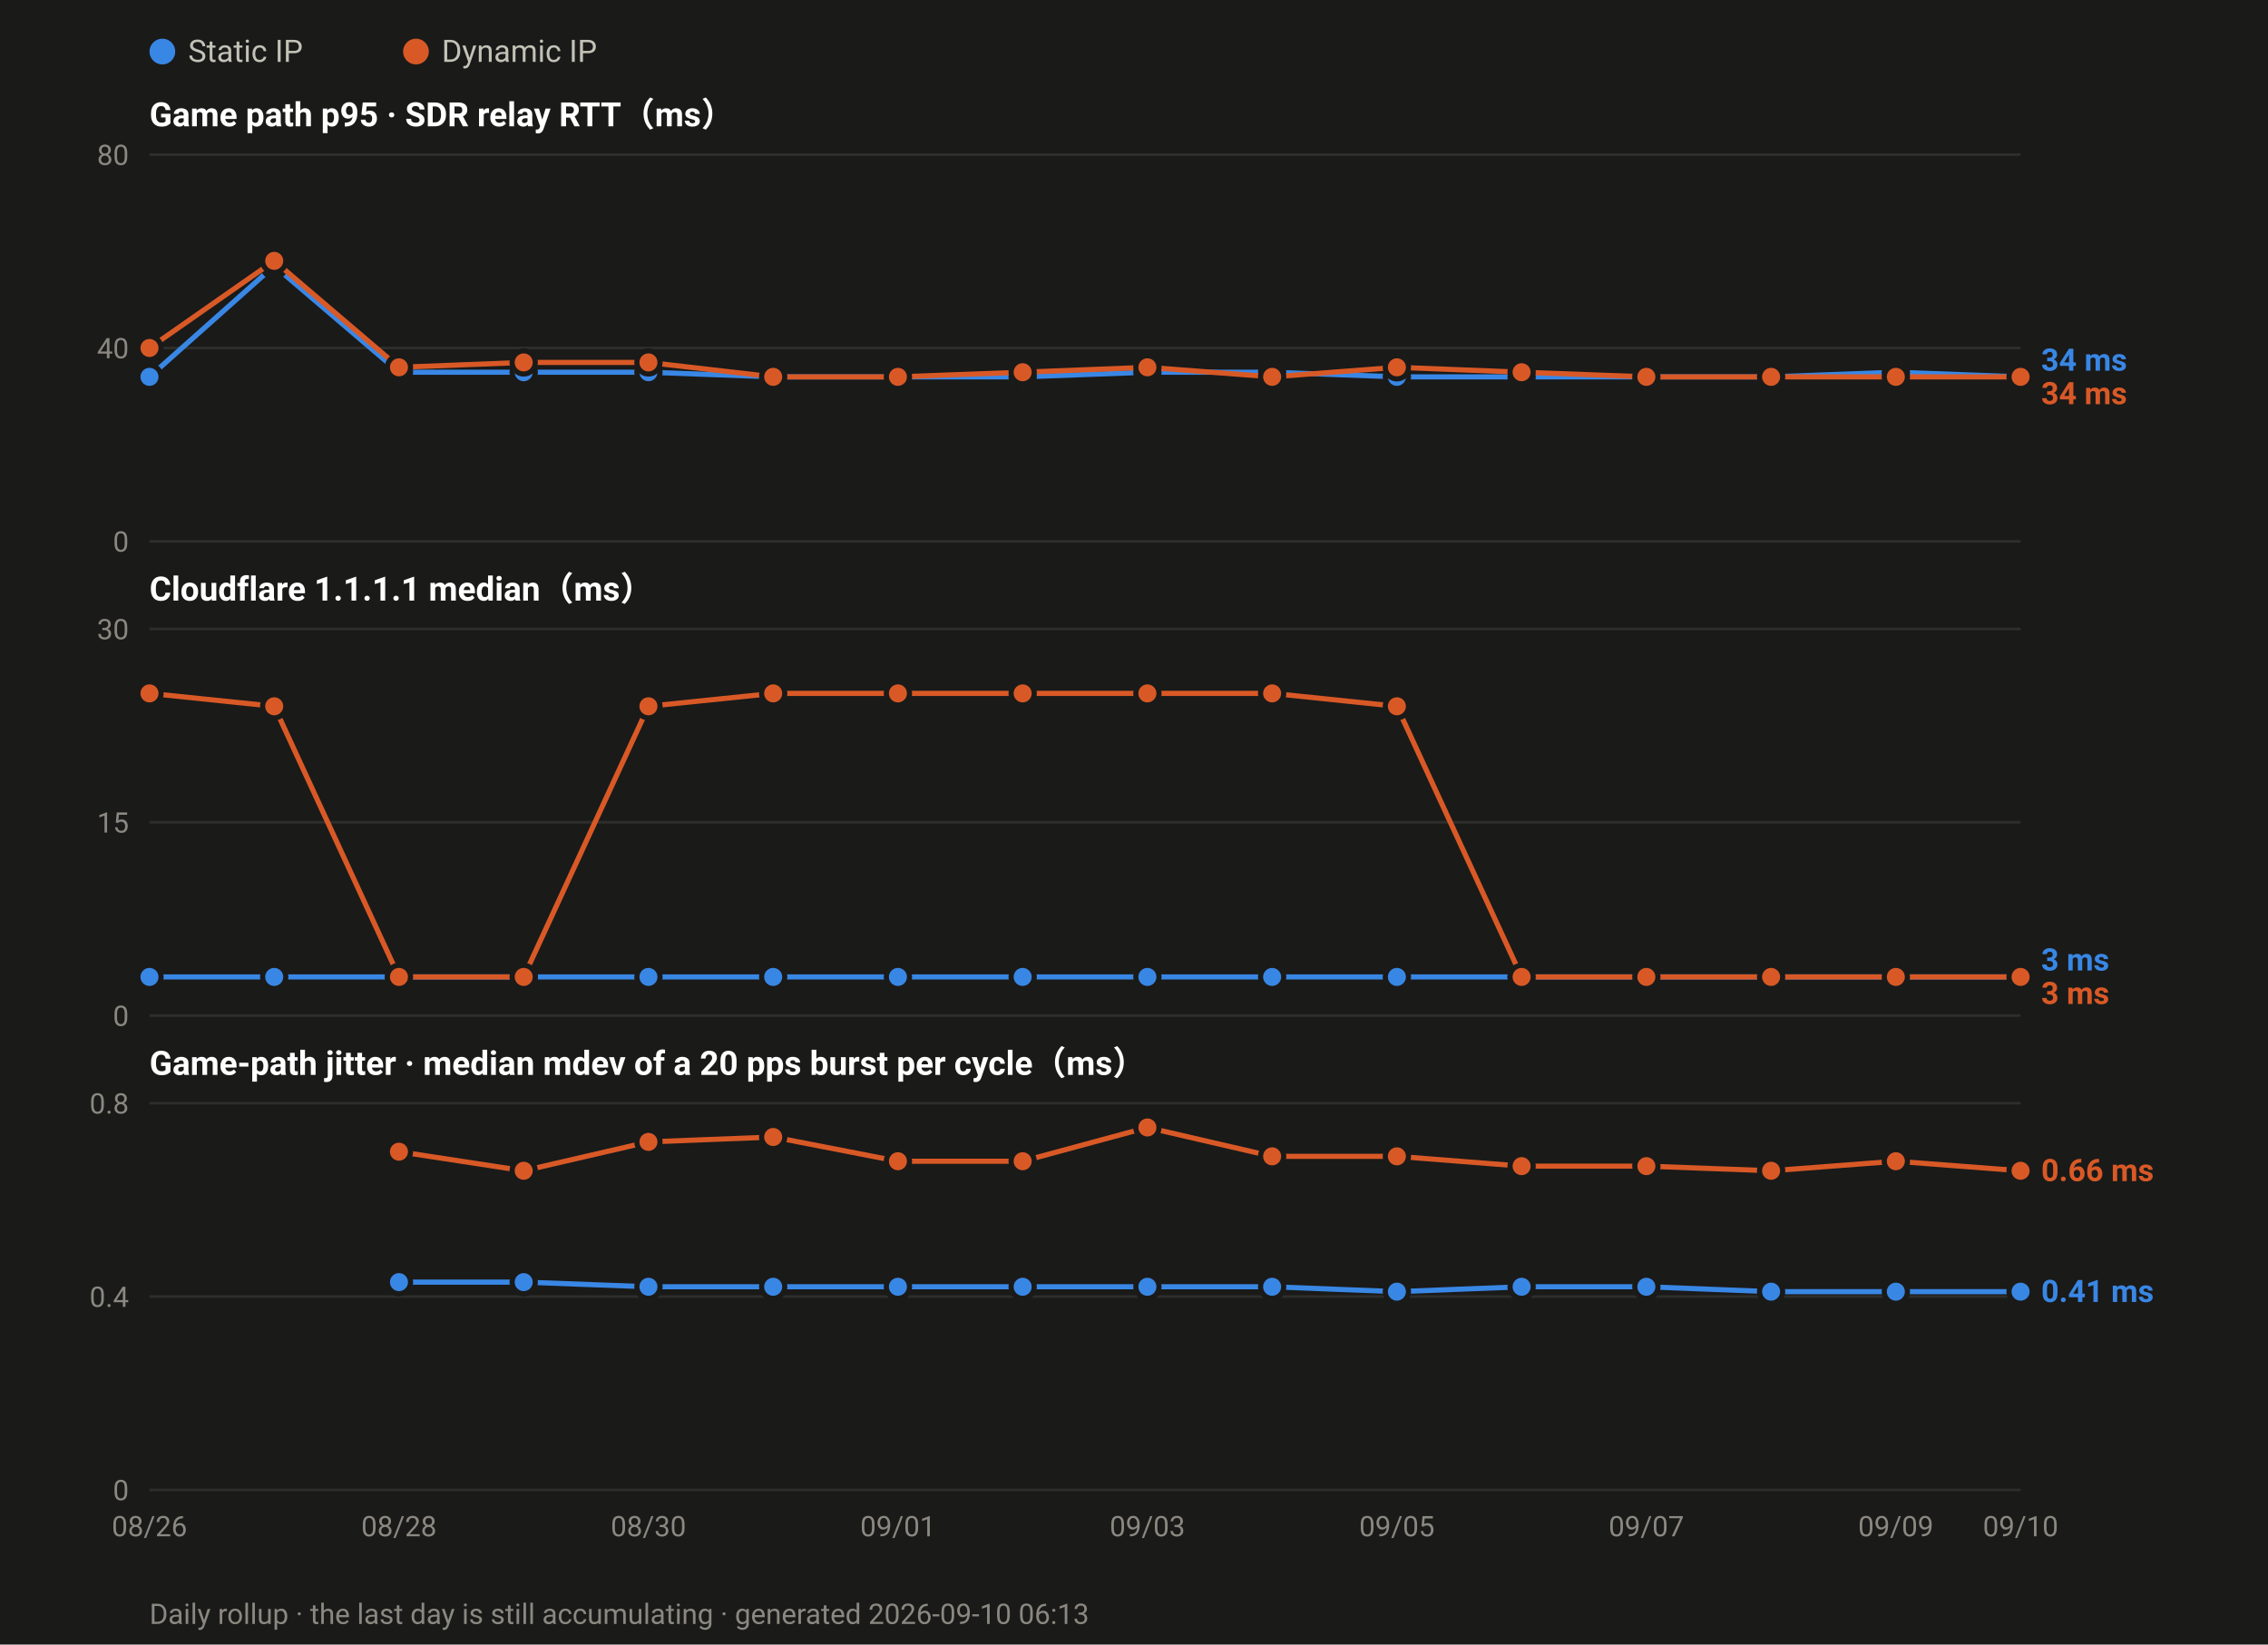
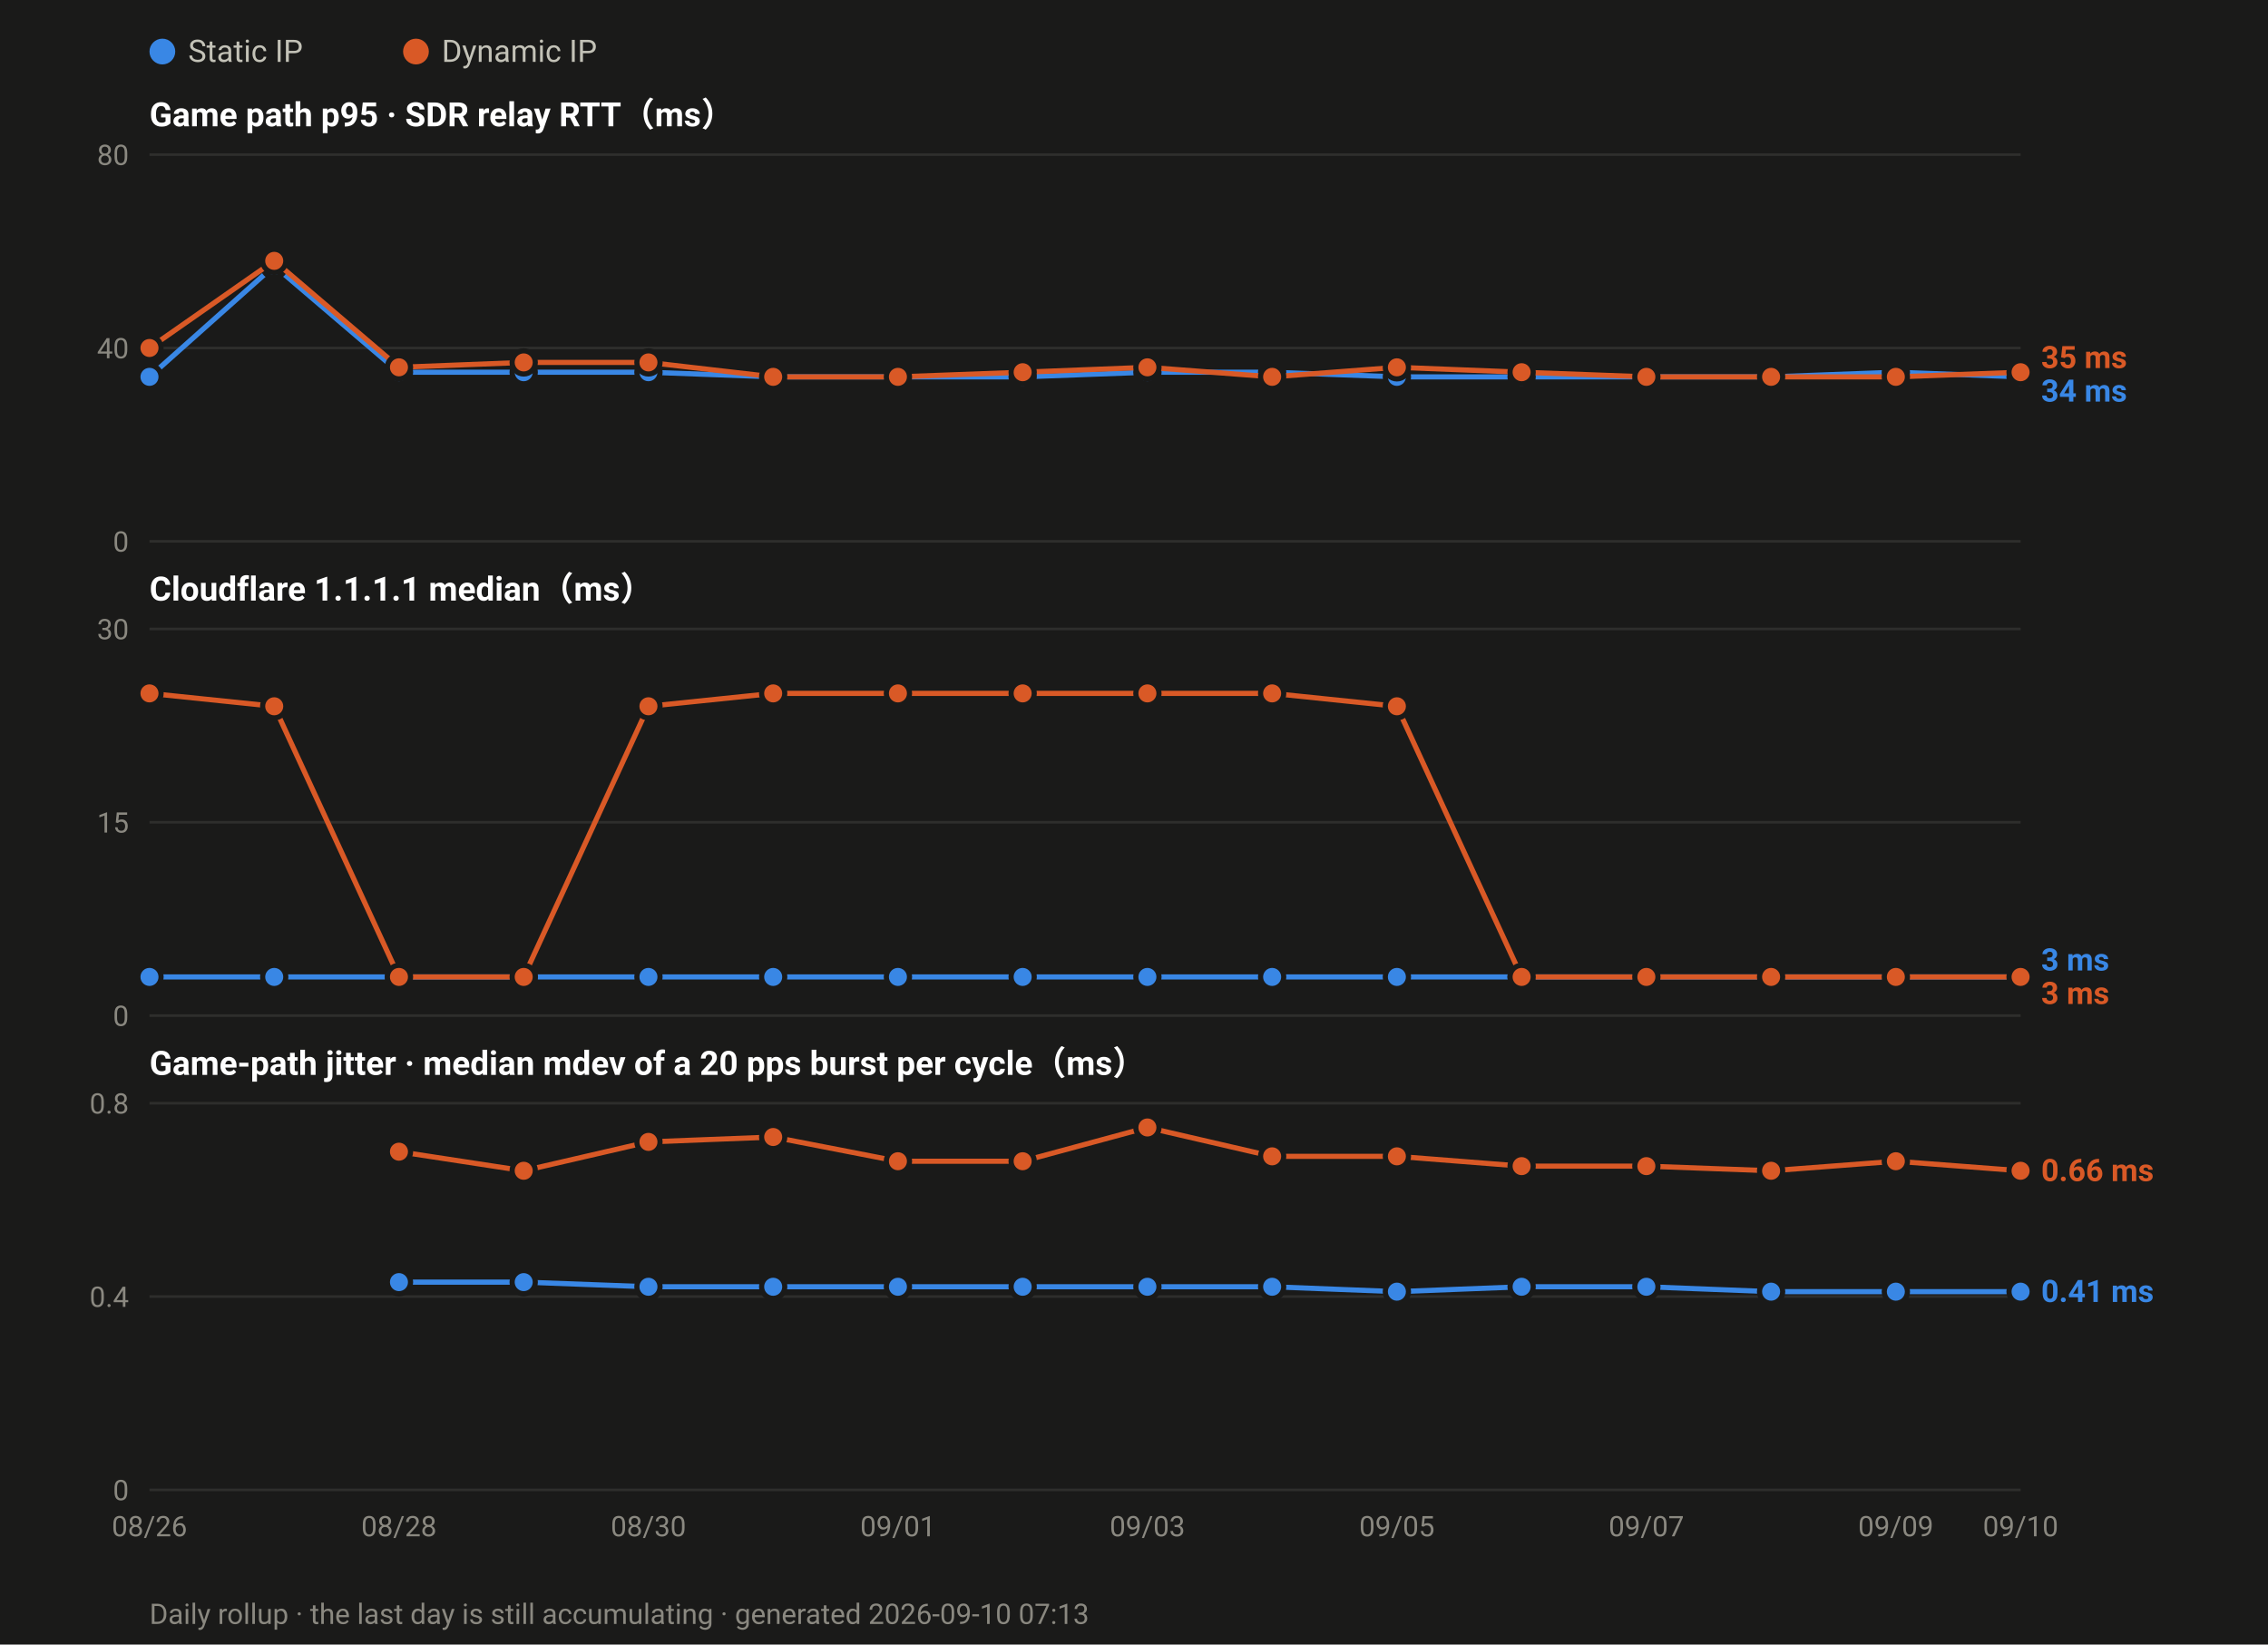
<svg xmlns="http://www.w3.org/2000/svg" width="880" height="638" viewBox="0 0 880 638" font-family="ui-sans-serif,-apple-system,Segoe UI,Roboto,Helvetica,Arial,sans-serif">
  <rect width="880" height="638" fill="#1a1a19" />
  <circle cx="63.0" cy="20" r="5" fill="#3987e5" />
  <text x="73.0" y="24" font-size="12" fill="#c3c2b7">Static IP</text>
  <circle cx="161.4" cy="20" r="5" fill="#d95926" />
  <text x="171.4" y="24" font-size="12" fill="#c3c2b7">Dynamic IP</text>
  <text x="58" y="49.0" font-size="13" font-weight="600" fill="#ffffff">Game path p95 · SDR relay RTT（ms）</text>
  <line x1="58" y1="210.0" x2="784.0" y2="210.0" stroke="#2e2e2c" stroke-width="1" />
  <text x="50" y="214.0" font-size="11" text-anchor="end" fill="#8a8880">0</text>
  <line x1="58" y1="135.0" x2="784.0" y2="135.0" stroke="#2e2e2c" stroke-width="1" />
  <text x="50" y="139.0" font-size="11" text-anchor="end" fill="#8a8880">40</text>
  <line x1="58" y1="60.0" x2="784.0" y2="60.0" stroke="#2e2e2c" stroke-width="1" />
  <text x="50" y="64.0" font-size="11" text-anchor="end" fill="#8a8880">80</text>
  <polyline fill="none" stroke="#3987e5" stroke-width="2" stroke-linejoin="round" points="58.0,146.2 106.4,103.1 154.8,144.4 203.2,144.4 251.6,144.4 300.0,146.2 348.4,146.2 396.8,146.2 445.2,144.4 493.6,144.4 542.0,146.2 590.4,146.2 638.8,146.2 687.2,146.2 735.6,144.4 784.0,146.2" />
  <circle cx="58.0" cy="146.2" r="4.5" fill="#3987e5" stroke="#1a1a19" stroke-width="2" />
  <circle cx="106.4" cy="103.1" r="4.5" fill="#3987e5" stroke="#1a1a19" stroke-width="2" />
  <circle cx="154.8" cy="144.4" r="4.5" fill="#3987e5" stroke="#1a1a19" stroke-width="2" />
  <circle cx="203.2" cy="144.4" r="4.5" fill="#3987e5" stroke="#1a1a19" stroke-width="2" />
  <circle cx="251.6" cy="144.4" r="4.5" fill="#3987e5" stroke="#1a1a19" stroke-width="2" />
  <circle cx="300.0" cy="146.2" r="4.5" fill="#3987e5" stroke="#1a1a19" stroke-width="2" />
  <circle cx="348.4" cy="146.2" r="4.5" fill="#3987e5" stroke="#1a1a19" stroke-width="2" />
  <circle cx="396.8" cy="146.2" r="4.5" fill="#3987e5" stroke="#1a1a19" stroke-width="2" />
  <circle cx="445.2" cy="144.4" r="4.5" fill="#3987e5" stroke="#1a1a19" stroke-width="2" />
  <circle cx="493.6" cy="144.4" r="4.5" fill="#3987e5" stroke="#1a1a19" stroke-width="2" />
  <circle cx="542.0" cy="146.2" r="4.5" fill="#3987e5" stroke="#1a1a19" stroke-width="2" />
  <circle cx="590.4" cy="146.2" r="4.5" fill="#3987e5" stroke="#1a1a19" stroke-width="2" />
  <circle cx="638.8" cy="146.2" r="4.5" fill="#3987e5" stroke="#1a1a19" stroke-width="2" />
  <circle cx="687.2" cy="146.2" r="4.5" fill="#3987e5" stroke="#1a1a19" stroke-width="2" />
  <circle cx="735.6" cy="144.4" r="4.5" fill="#3987e5" stroke="#1a1a19" stroke-width="2" />
  <circle cx="784.0" cy="146.2" r="4.5" fill="#3987e5" stroke="#1a1a19" stroke-width="2" />
-   <polyline fill="none" stroke="#d95926" stroke-width="2" stroke-linejoin="round" points="58.0,135.0 106.4,101.2 154.8,142.5 203.2,140.6 251.6,140.6 300.0,146.2 348.4,146.2 396.8,144.4 445.2,142.5 493.6,146.2 542.0,142.5 590.4,144.4 638.8,146.2 687.2,146.2 735.6,146.2 784.0,146.2" />
+   <polyline fill="none" stroke="#d95926" stroke-width="2" stroke-linejoin="round" points="58.0,135.0 106.4,101.2 154.8,142.5 203.2,140.6 251.6,140.6 300.0,146.2 348.4,146.2 396.8,144.4 445.2,142.5 493.6,146.2 542.0,142.5 590.4,144.4 638.8,146.2 687.2,146.2 735.6,146.2 784.0,144.4" />
  <circle cx="58.0" cy="135.0" r="4.5" fill="#d95926" stroke="#1a1a19" stroke-width="2" />
  <circle cx="106.4" cy="101.2" r="4.5" fill="#d95926" stroke="#1a1a19" stroke-width="2" />
  <circle cx="154.8" cy="142.5" r="4.5" fill="#d95926" stroke="#1a1a19" stroke-width="2" />
  <circle cx="203.2" cy="140.6" r="4.5" fill="#d95926" stroke="#1a1a19" stroke-width="2" />
  <circle cx="251.6" cy="140.6" r="4.5" fill="#d95926" stroke="#1a1a19" stroke-width="2" />
  <circle cx="300.0" cy="146.2" r="4.5" fill="#d95926" stroke="#1a1a19" stroke-width="2" />
  <circle cx="348.4" cy="146.2" r="4.5" fill="#d95926" stroke="#1a1a19" stroke-width="2" />
  <circle cx="396.8" cy="144.4" r="4.5" fill="#d95926" stroke="#1a1a19" stroke-width="2" />
  <circle cx="445.2" cy="142.5" r="4.5" fill="#d95926" stroke="#1a1a19" stroke-width="2" />
  <circle cx="493.6" cy="146.2" r="4.5" fill="#d95926" stroke="#1a1a19" stroke-width="2" />
  <circle cx="542.0" cy="142.5" r="4.5" fill="#d95926" stroke="#1a1a19" stroke-width="2" />
  <circle cx="590.4" cy="144.4" r="4.5" fill="#d95926" stroke="#1a1a19" stroke-width="2" />
  <circle cx="638.8" cy="146.2" r="4.5" fill="#d95926" stroke="#1a1a19" stroke-width="2" />
  <circle cx="687.2" cy="146.2" r="4.5" fill="#d95926" stroke="#1a1a19" stroke-width="2" />
  <circle cx="735.6" cy="146.2" r="4.5" fill="#d95926" stroke="#1a1a19" stroke-width="2" />
-   <circle cx="784.0" cy="146.2" r="4.5" fill="#d95926" stroke="#1a1a19" stroke-width="2" />
-   <text x="792.0" y="143.8" font-size="12" font-weight="600" fill="#3987e5">34 ms</text>
-   <text x="792.0" y="156.8" font-size="12" font-weight="600" fill="#d95926">34 ms</text>
+   <circle cx="784.0" cy="144.4" r="4.5" fill="#d95926" stroke="#1a1a19" stroke-width="2" />
+   <text x="792.0" y="142.8" font-size="12" font-weight="600" fill="#d95926">35 ms</text>
+   <text x="792.0" y="155.8" font-size="12" font-weight="600" fill="#3987e5">34 ms</text>
  <text x="58" y="233.0" font-size="13" font-weight="600" fill="#ffffff">Cloudflare 1.1.1.1 median（ms）</text>
  <line x1="58" y1="394.0" x2="784.0" y2="394.0" stroke="#2e2e2c" stroke-width="1" />
  <text x="50" y="398.0" font-size="11" text-anchor="end" fill="#8a8880">0</text>
  <line x1="58" y1="319.0" x2="784.0" y2="319.0" stroke="#2e2e2c" stroke-width="1" />
  <text x="50" y="323.0" font-size="11" text-anchor="end" fill="#8a8880">15</text>
  <line x1="58" y1="244.0" x2="784.0" y2="244.0" stroke="#2e2e2c" stroke-width="1" />
  <text x="50" y="248.0" font-size="11" text-anchor="end" fill="#8a8880">30</text>
  <polyline fill="none" stroke="#3987e5" stroke-width="2" stroke-linejoin="round" points="58.0,379.0 106.4,379.0 154.8,379.0 203.2,379.0 251.6,379.0 300.0,379.0 348.4,379.0 396.8,379.0 445.2,379.0 493.6,379.0 542.0,379.0 590.4,379.0 638.8,379.0 687.2,379.0 735.6,379.0 784.0,379.0" />
  <circle cx="58.0" cy="379.0" r="4.5" fill="#3987e5" stroke="#1a1a19" stroke-width="2" />
  <circle cx="106.4" cy="379.0" r="4.5" fill="#3987e5" stroke="#1a1a19" stroke-width="2" />
  <circle cx="154.8" cy="379.0" r="4.5" fill="#3987e5" stroke="#1a1a19" stroke-width="2" />
  <circle cx="203.2" cy="379.0" r="4.5" fill="#3987e5" stroke="#1a1a19" stroke-width="2" />
  <circle cx="251.6" cy="379.0" r="4.5" fill="#3987e5" stroke="#1a1a19" stroke-width="2" />
  <circle cx="300.0" cy="379.0" r="4.5" fill="#3987e5" stroke="#1a1a19" stroke-width="2" />
  <circle cx="348.4" cy="379.0" r="4.5" fill="#3987e5" stroke="#1a1a19" stroke-width="2" />
  <circle cx="396.8" cy="379.0" r="4.5" fill="#3987e5" stroke="#1a1a19" stroke-width="2" />
  <circle cx="445.2" cy="379.0" r="4.5" fill="#3987e5" stroke="#1a1a19" stroke-width="2" />
  <circle cx="493.6" cy="379.0" r="4.5" fill="#3987e5" stroke="#1a1a19" stroke-width="2" />
  <circle cx="542.0" cy="379.0" r="4.5" fill="#3987e5" stroke="#1a1a19" stroke-width="2" />
  <circle cx="590.4" cy="379.0" r="4.5" fill="#3987e5" stroke="#1a1a19" stroke-width="2" />
  <circle cx="638.8" cy="379.0" r="4.5" fill="#3987e5" stroke="#1a1a19" stroke-width="2" />
  <circle cx="687.2" cy="379.0" r="4.5" fill="#3987e5" stroke="#1a1a19" stroke-width="2" />
  <circle cx="735.6" cy="379.0" r="4.5" fill="#3987e5" stroke="#1a1a19" stroke-width="2" />
  <circle cx="784.0" cy="379.0" r="4.5" fill="#3987e5" stroke="#1a1a19" stroke-width="2" />
  <polyline fill="none" stroke="#d95926" stroke-width="2" stroke-linejoin="round" points="58.0,269.0 106.4,274.0 154.8,379.0 203.2,379.0 251.6,274.0 300.0,269.0 348.4,269.0 396.8,269.0 445.2,269.0 493.6,269.0 542.0,274.0 590.4,379.0 638.8,379.0 687.2,379.0 735.6,379.0 784.0,379.0" />
  <circle cx="58.0" cy="269.0" r="4.5" fill="#d95926" stroke="#1a1a19" stroke-width="2" />
  <circle cx="106.4" cy="274.0" r="4.5" fill="#d95926" stroke="#1a1a19" stroke-width="2" />
  <circle cx="154.8" cy="379.0" r="4.5" fill="#d95926" stroke="#1a1a19" stroke-width="2" />
  <circle cx="203.2" cy="379.0" r="4.5" fill="#d95926" stroke="#1a1a19" stroke-width="2" />
  <circle cx="251.6" cy="274.0" r="4.5" fill="#d95926" stroke="#1a1a19" stroke-width="2" />
  <circle cx="300.0" cy="269.0" r="4.5" fill="#d95926" stroke="#1a1a19" stroke-width="2" />
  <circle cx="348.4" cy="269.0" r="4.5" fill="#d95926" stroke="#1a1a19" stroke-width="2" />
  <circle cx="396.8" cy="269.0" r="4.5" fill="#d95926" stroke="#1a1a19" stroke-width="2" />
  <circle cx="445.2" cy="269.0" r="4.5" fill="#d95926" stroke="#1a1a19" stroke-width="2" />
  <circle cx="493.6" cy="269.0" r="4.5" fill="#d95926" stroke="#1a1a19" stroke-width="2" />
  <circle cx="542.0" cy="274.0" r="4.5" fill="#d95926" stroke="#1a1a19" stroke-width="2" />
  <circle cx="590.4" cy="379.0" r="4.5" fill="#d95926" stroke="#1a1a19" stroke-width="2" />
  <circle cx="638.8" cy="379.0" r="4.5" fill="#d95926" stroke="#1a1a19" stroke-width="2" />
  <circle cx="687.2" cy="379.0" r="4.5" fill="#d95926" stroke="#1a1a19" stroke-width="2" />
  <circle cx="735.6" cy="379.0" r="4.5" fill="#d95926" stroke="#1a1a19" stroke-width="2" />
  <circle cx="784.0" cy="379.0" r="4.5" fill="#d95926" stroke="#1a1a19" stroke-width="2" />
  <text x="792.0" y="376.5" font-size="12" font-weight="600" fill="#3987e5">3 ms</text>
  <text x="792.0" y="389.5" font-size="12" font-weight="600" fill="#d95926">3 ms</text>
  <text x="58" y="417.0" font-size="13" font-weight="600" fill="#ffffff">Game-path jitter · median mdev of a 20 pps burst per cycle（ms）</text>
  <line x1="58" y1="578.0" x2="784.0" y2="578.0" stroke="#2e2e2c" stroke-width="1" />
  <text x="50" y="582.0" font-size="11" text-anchor="end" fill="#8a8880">0</text>
  <line x1="58" y1="503.0" x2="784.0" y2="503.0" stroke="#2e2e2c" stroke-width="1" />
  <text x="50" y="507.0" font-size="11" text-anchor="end" fill="#8a8880">0.4</text>
  <line x1="58" y1="428.0" x2="784.0" y2="428.0" stroke="#2e2e2c" stroke-width="1" />
  <text x="50" y="432.0" font-size="11" text-anchor="end" fill="#8a8880">0.8</text>
  <polyline fill="none" stroke="#3987e5" stroke-width="2" stroke-linejoin="round" points="154.8,497.4 203.2,497.4 251.6,499.2 300.0,499.2 348.4,499.2 396.8,499.2 445.2,499.2 493.6,499.2 542.0,501.1 590.4,499.2 638.8,499.2 687.2,501.1 735.6,501.1 784.0,501.1" />
  <circle cx="154.8" cy="497.4" r="4.5" fill="#3987e5" stroke="#1a1a19" stroke-width="2" />
  <circle cx="203.2" cy="497.4" r="4.5" fill="#3987e5" stroke="#1a1a19" stroke-width="2" />
  <circle cx="251.6" cy="499.2" r="4.5" fill="#3987e5" stroke="#1a1a19" stroke-width="2" />
  <circle cx="300.0" cy="499.2" r="4.5" fill="#3987e5" stroke="#1a1a19" stroke-width="2" />
  <circle cx="348.4" cy="499.2" r="4.5" fill="#3987e5" stroke="#1a1a19" stroke-width="2" />
  <circle cx="396.8" cy="499.2" r="4.5" fill="#3987e5" stroke="#1a1a19" stroke-width="2" />
  <circle cx="445.2" cy="499.2" r="4.5" fill="#3987e5" stroke="#1a1a19" stroke-width="2" />
  <circle cx="493.6" cy="499.2" r="4.5" fill="#3987e5" stroke="#1a1a19" stroke-width="2" />
  <circle cx="542.0" cy="501.1" r="4.5" fill="#3987e5" stroke="#1a1a19" stroke-width="2" />
  <circle cx="590.4" cy="499.2" r="4.5" fill="#3987e5" stroke="#1a1a19" stroke-width="2" />
  <circle cx="638.8" cy="499.2" r="4.5" fill="#3987e5" stroke="#1a1a19" stroke-width="2" />
  <circle cx="687.2" cy="501.1" r="4.5" fill="#3987e5" stroke="#1a1a19" stroke-width="2" />
  <circle cx="735.6" cy="501.1" r="4.5" fill="#3987e5" stroke="#1a1a19" stroke-width="2" />
  <circle cx="784.0" cy="501.1" r="4.5" fill="#3987e5" stroke="#1a1a19" stroke-width="2" />
  <polyline fill="none" stroke="#d95926" stroke-width="2" stroke-linejoin="round" points="154.8,446.8 203.2,454.2 251.6,443.0 300.0,441.1 348.4,450.5 396.8,450.5 445.2,437.4 493.6,448.6 542.0,448.6 590.4,452.4 638.8,452.4 687.2,454.2 735.6,450.5 784.0,454.2" />
  <circle cx="154.8" cy="446.8" r="4.5" fill="#d95926" stroke="#1a1a19" stroke-width="2" />
  <circle cx="203.2" cy="454.2" r="4.5" fill="#d95926" stroke="#1a1a19" stroke-width="2" />
  <circle cx="251.6" cy="443.0" r="4.5" fill="#d95926" stroke="#1a1a19" stroke-width="2" />
  <circle cx="300.0" cy="441.1" r="4.5" fill="#d95926" stroke="#1a1a19" stroke-width="2" />
  <circle cx="348.4" cy="450.5" r="4.5" fill="#d95926" stroke="#1a1a19" stroke-width="2" />
  <circle cx="396.8" cy="450.5" r="4.5" fill="#d95926" stroke="#1a1a19" stroke-width="2" />
  <circle cx="445.2" cy="437.4" r="4.5" fill="#d95926" stroke="#1a1a19" stroke-width="2" />
  <circle cx="493.6" cy="448.6" r="4.5" fill="#d95926" stroke="#1a1a19" stroke-width="2" />
  <circle cx="542.0" cy="448.6" r="4.5" fill="#d95926" stroke="#1a1a19" stroke-width="2" />
  <circle cx="590.4" cy="452.4" r="4.5" fill="#d95926" stroke="#1a1a19" stroke-width="2" />
  <circle cx="638.8" cy="452.4" r="4.5" fill="#d95926" stroke="#1a1a19" stroke-width="2" />
  <circle cx="687.2" cy="454.2" r="4.5" fill="#d95926" stroke="#1a1a19" stroke-width="2" />
  <circle cx="735.6" cy="450.5" r="4.5" fill="#d95926" stroke="#1a1a19" stroke-width="2" />
  <circle cx="784.0" cy="454.2" r="4.5" fill="#d95926" stroke="#1a1a19" stroke-width="2" />
  <text x="792.0" y="458.2" font-size="12" font-weight="600" fill="#d95926">0.66 ms</text>
  <text x="792.0" y="505.1" font-size="12" font-weight="600" fill="#3987e5">0.41 ms</text>
  <text x="58.0" y="596.0" font-size="11" text-anchor="middle" fill="#8a8880">08/26</text>
  <text x="154.8" y="596.0" font-size="11" text-anchor="middle" fill="#8a8880">08/28</text>
  <text x="251.6" y="596.0" font-size="11" text-anchor="middle" fill="#8a8880">08/30</text>
  <text x="348.4" y="596.0" font-size="11" text-anchor="middle" fill="#8a8880">09/01</text>
  <text x="445.2" y="596.0" font-size="11" text-anchor="middle" fill="#8a8880">09/03</text>
  <text x="542.0" y="596.0" font-size="11" text-anchor="middle" fill="#8a8880">09/05</text>
  <text x="638.8" y="596.0" font-size="11" text-anchor="middle" fill="#8a8880">09/07</text>
  <text x="735.6" y="596.0" font-size="11" text-anchor="middle" fill="#8a8880">09/09</text>
  <text x="784.0" y="596.0" font-size="11" text-anchor="middle" fill="#8a8880">09/10</text>
-   <text x="58" y="630" font-size="11" fill="#8a8880">Daily rollup · the last day is still accumulating · generated 2026-09-10 06:13</text>
+   <text x="58" y="630" font-size="11" fill="#8a8880">Daily rollup · the last day is still accumulating · generated 2026-09-10 07:13</text>
</svg>
